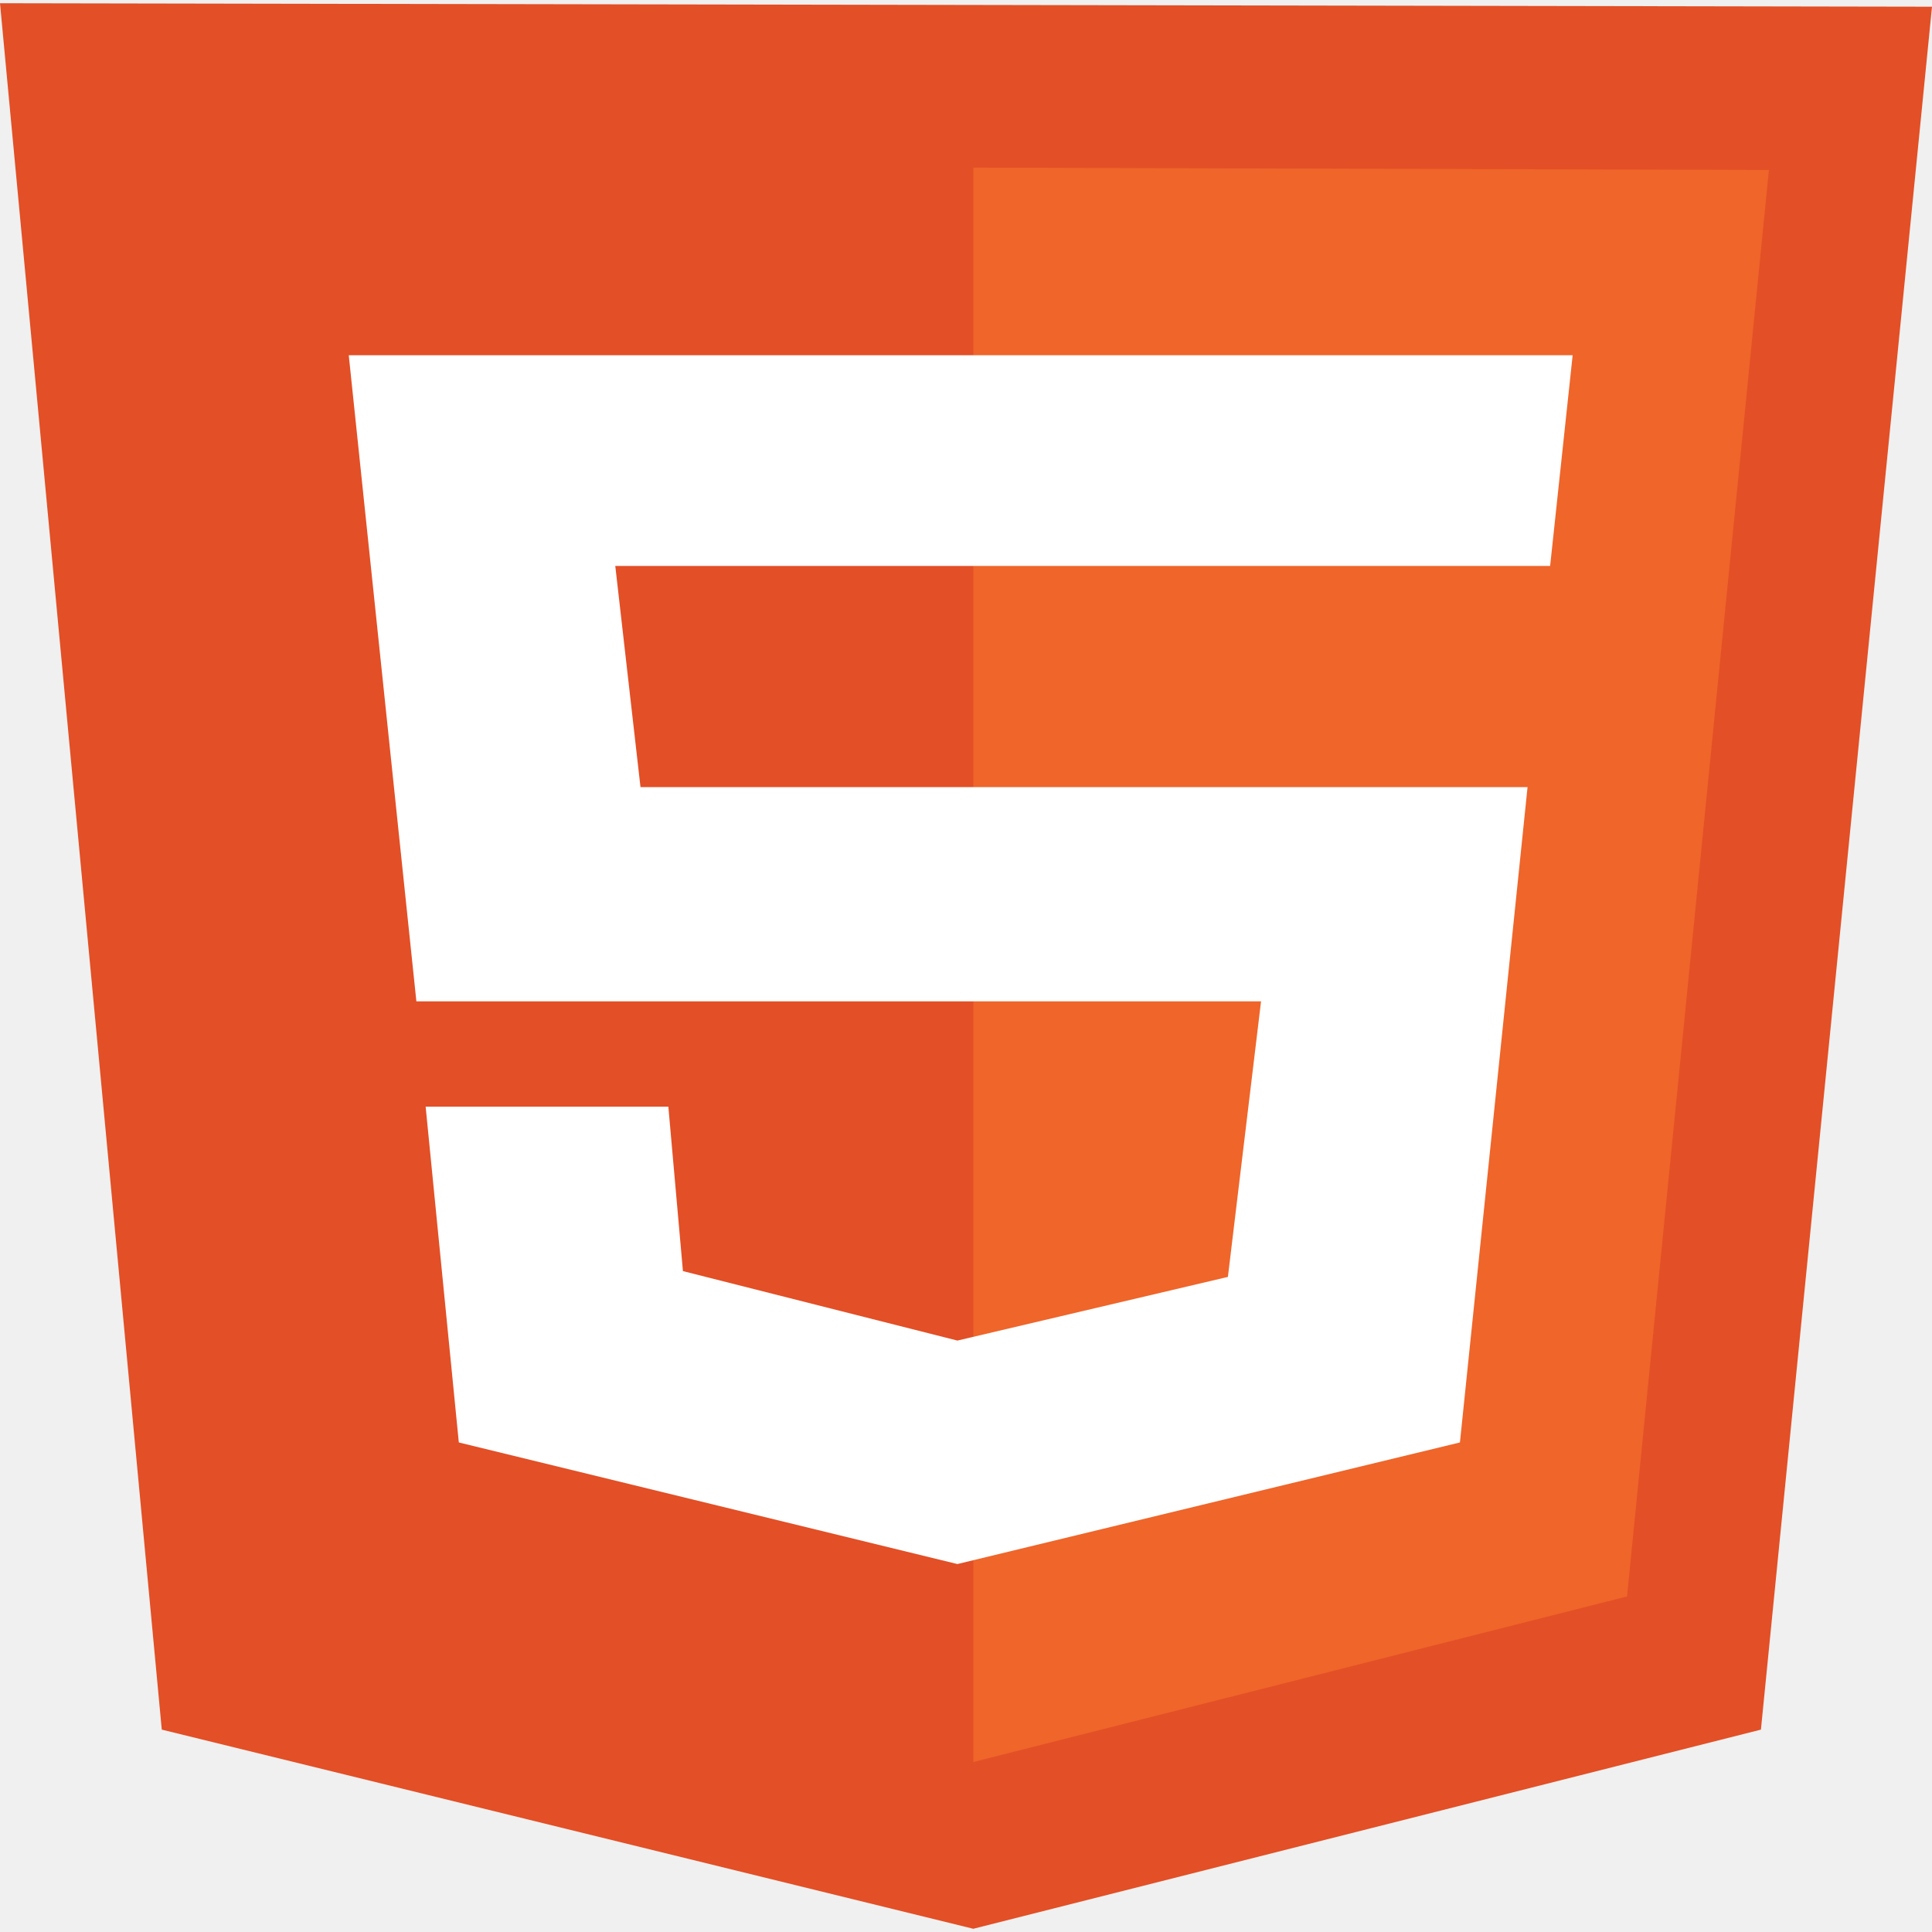
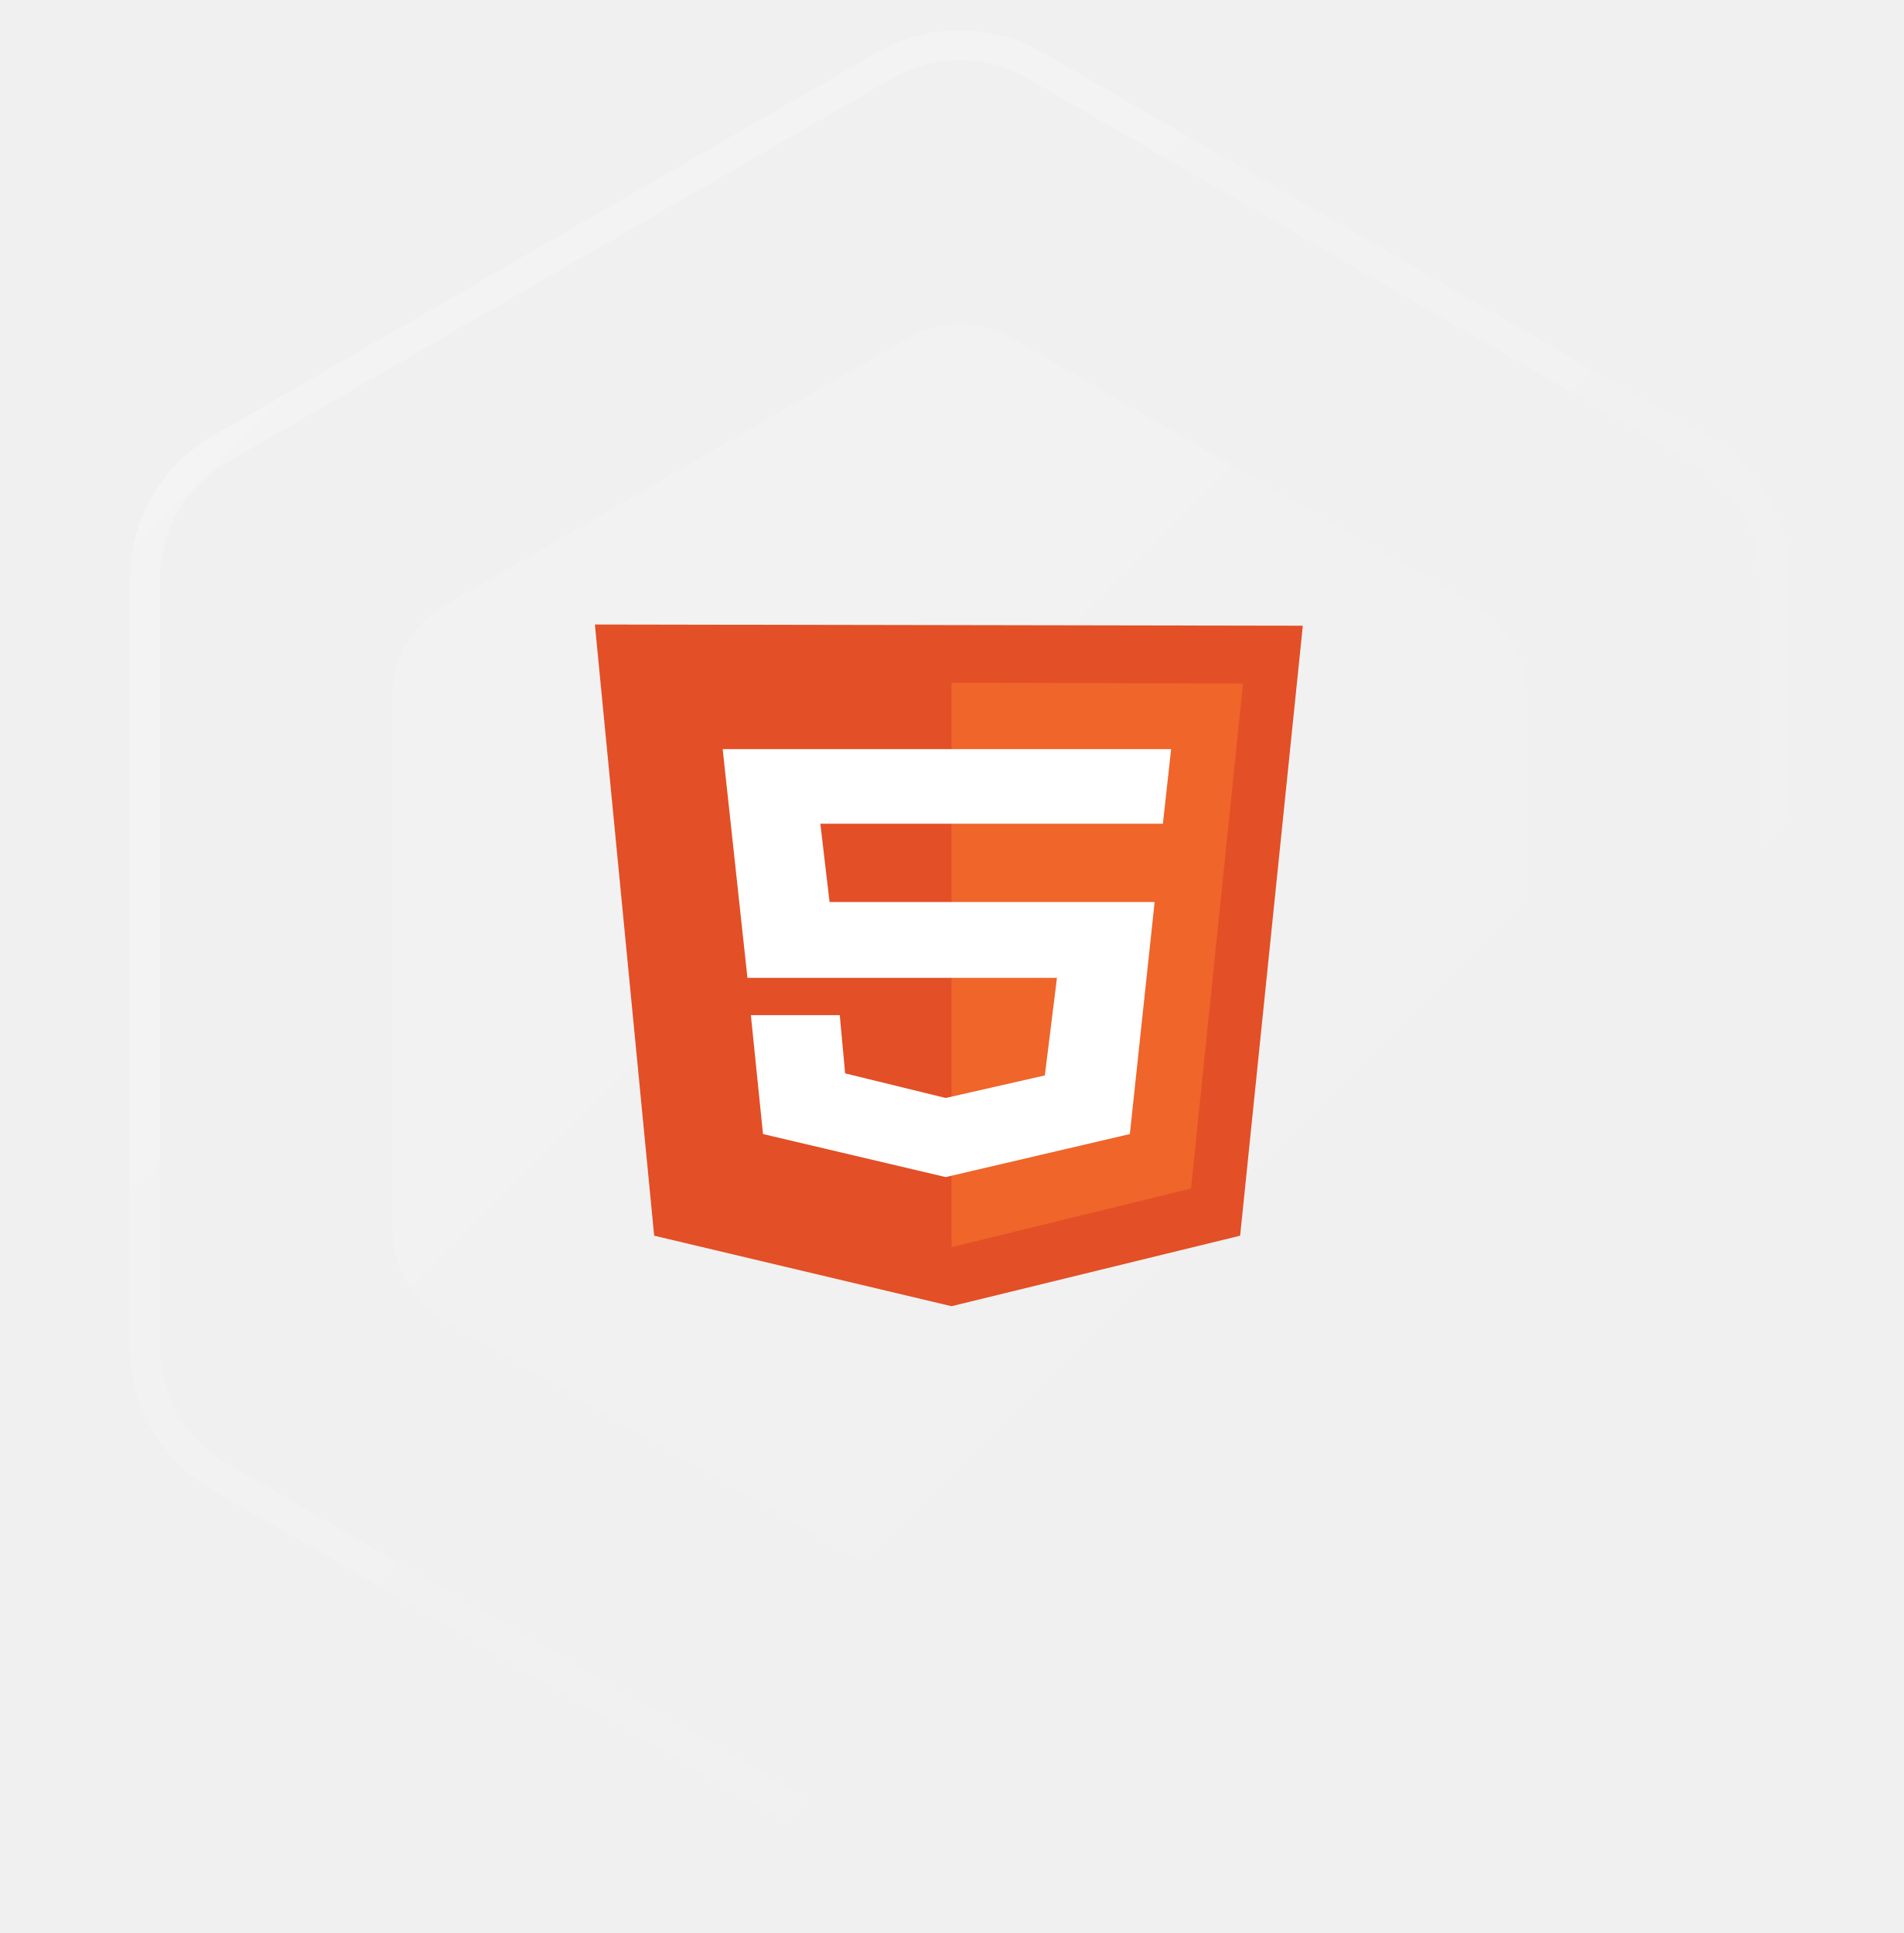
- <svg xmlns="http://www.w3.org/2000/svg" width="64" height="64" viewBox="0 0 64 64" fill="none">
-   <g clip-path="url(#clip0_5_28)">
-     <path d="M5.359 57.296L0 0.107L64 0.222L58.333 57.296L32.242 63.893L5.359 57.296Z" fill="#E34F26" />
-     <path d="M32.242 58.37V5.553L58.598 5.63L53.898 52.885L32.242 58.37Z" fill="#EF652A" />
-     <path d="M51.35 18.748L52.096 11.767H11.553L13.793 33.17H41.774L40.676 42.299L31.715 44.408L22.623 42.107L22.14 36.66H14.1L15.199 47.783L31.715 51.811L48.362 47.783L50.602 26.074H21.217L20.382 18.748H51.35Z" fill="white" />
-   </g>
+ <svg xmlns="http://www.w3.org/2000/svg" width="64" height="65" viewBox="0 0 64 65" fill="none">
+   <path d="M29.736 2.202C31.303 1.297 33.234 1.297 34.801 2.202L57.14 15.099C58.707 16.004 59.673 17.676 59.673 19.486V45.281C59.673 47.09 58.707 48.762 57.14 49.667L34.801 62.564C33.234 63.469 31.303 63.469 29.736 62.564L7.397 49.667C5.83 48.762 4.865 47.09 4.865 45.281V19.486C4.865 17.676 5.83 16.004 7.397 15.099L29.736 2.202Z" stroke="url(#paint0_linear_5_109)" stroke-opacity="0.3" stroke-width="1.013" />
+   <path d="M30.506 11.377C31.597 10.747 32.941 10.747 34.032 11.377L49.58 20.353C50.67 20.983 51.342 22.147 51.342 23.406V41.359C51.342 42.619 50.67 43.782 49.58 44.412L34.032 53.389C32.941 54.019 31.597 54.019 30.506 53.389L14.958 44.412C13.868 43.782 13.196 42.619 13.196 41.359V23.406C13.196 22.147 13.868 20.983 14.958 20.353L30.506 11.377Z" fill="url(#paint1_linear_5_109)" fill-opacity="0.2" />
+   <path d="M21.993 41.552L20 21L43.8 21.041L41.693 41.552L31.99 43.923L21.993 41.552Z" fill="#E34F26" />
+   <path d="M31.99 41.938V22.957L41.791 22.985L40.043 39.967L31.99 41.938Z" fill="#EF652A" />
+   <path d="M39.096 27.699L39.373 25.19H24.296L25.129 32.882H35.535L35.127 36.163L31.794 36.921L28.413 36.094L28.233 34.136H25.244L25.652 38.134L31.794 39.581L37.985 38.134L38.818 30.332H27.89L27.58 27.699H39.096Z" fill="white" />
  <defs>
-     <clipPath id="clip0_5_28">
-       <rect width="64" height="64" fill="white" />
-     </clipPath>
+     <linearGradient id="paint0_linear_5_109" x1="0.625" y1="0.74" x2="63.912" y2="64.026" gradientUnits="userSpaceOnUse">
+       <stop stop-color="white" />
+       <stop offset="0.766" stop-color="white" stop-opacity="0" />
+     </linearGradient>
+     <linearGradient id="paint1_linear_5_109" x1="10.245" y1="10.359" x2="54.293" y2="54.406" gradientUnits="userSpaceOnUse">
+       <stop stop-color="white" />
+       <stop offset="0.828" stop-color="white" stop-opacity="0" />
+     </linearGradient>
  </defs>
</svg>
